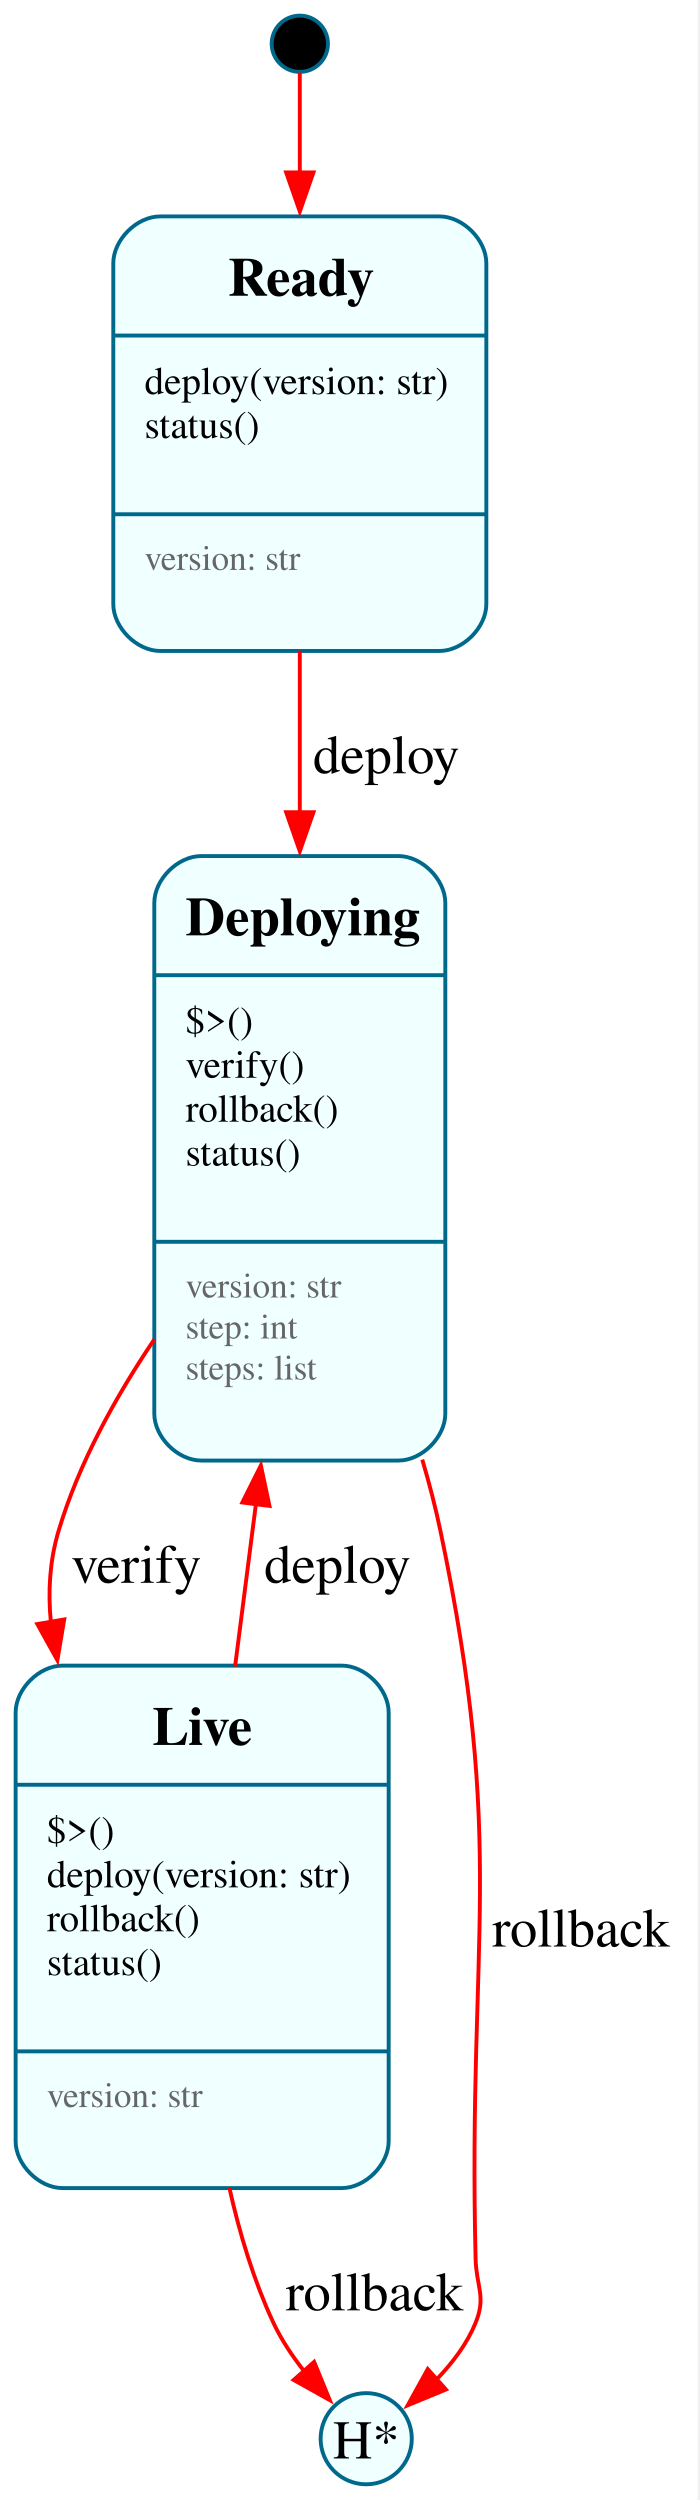
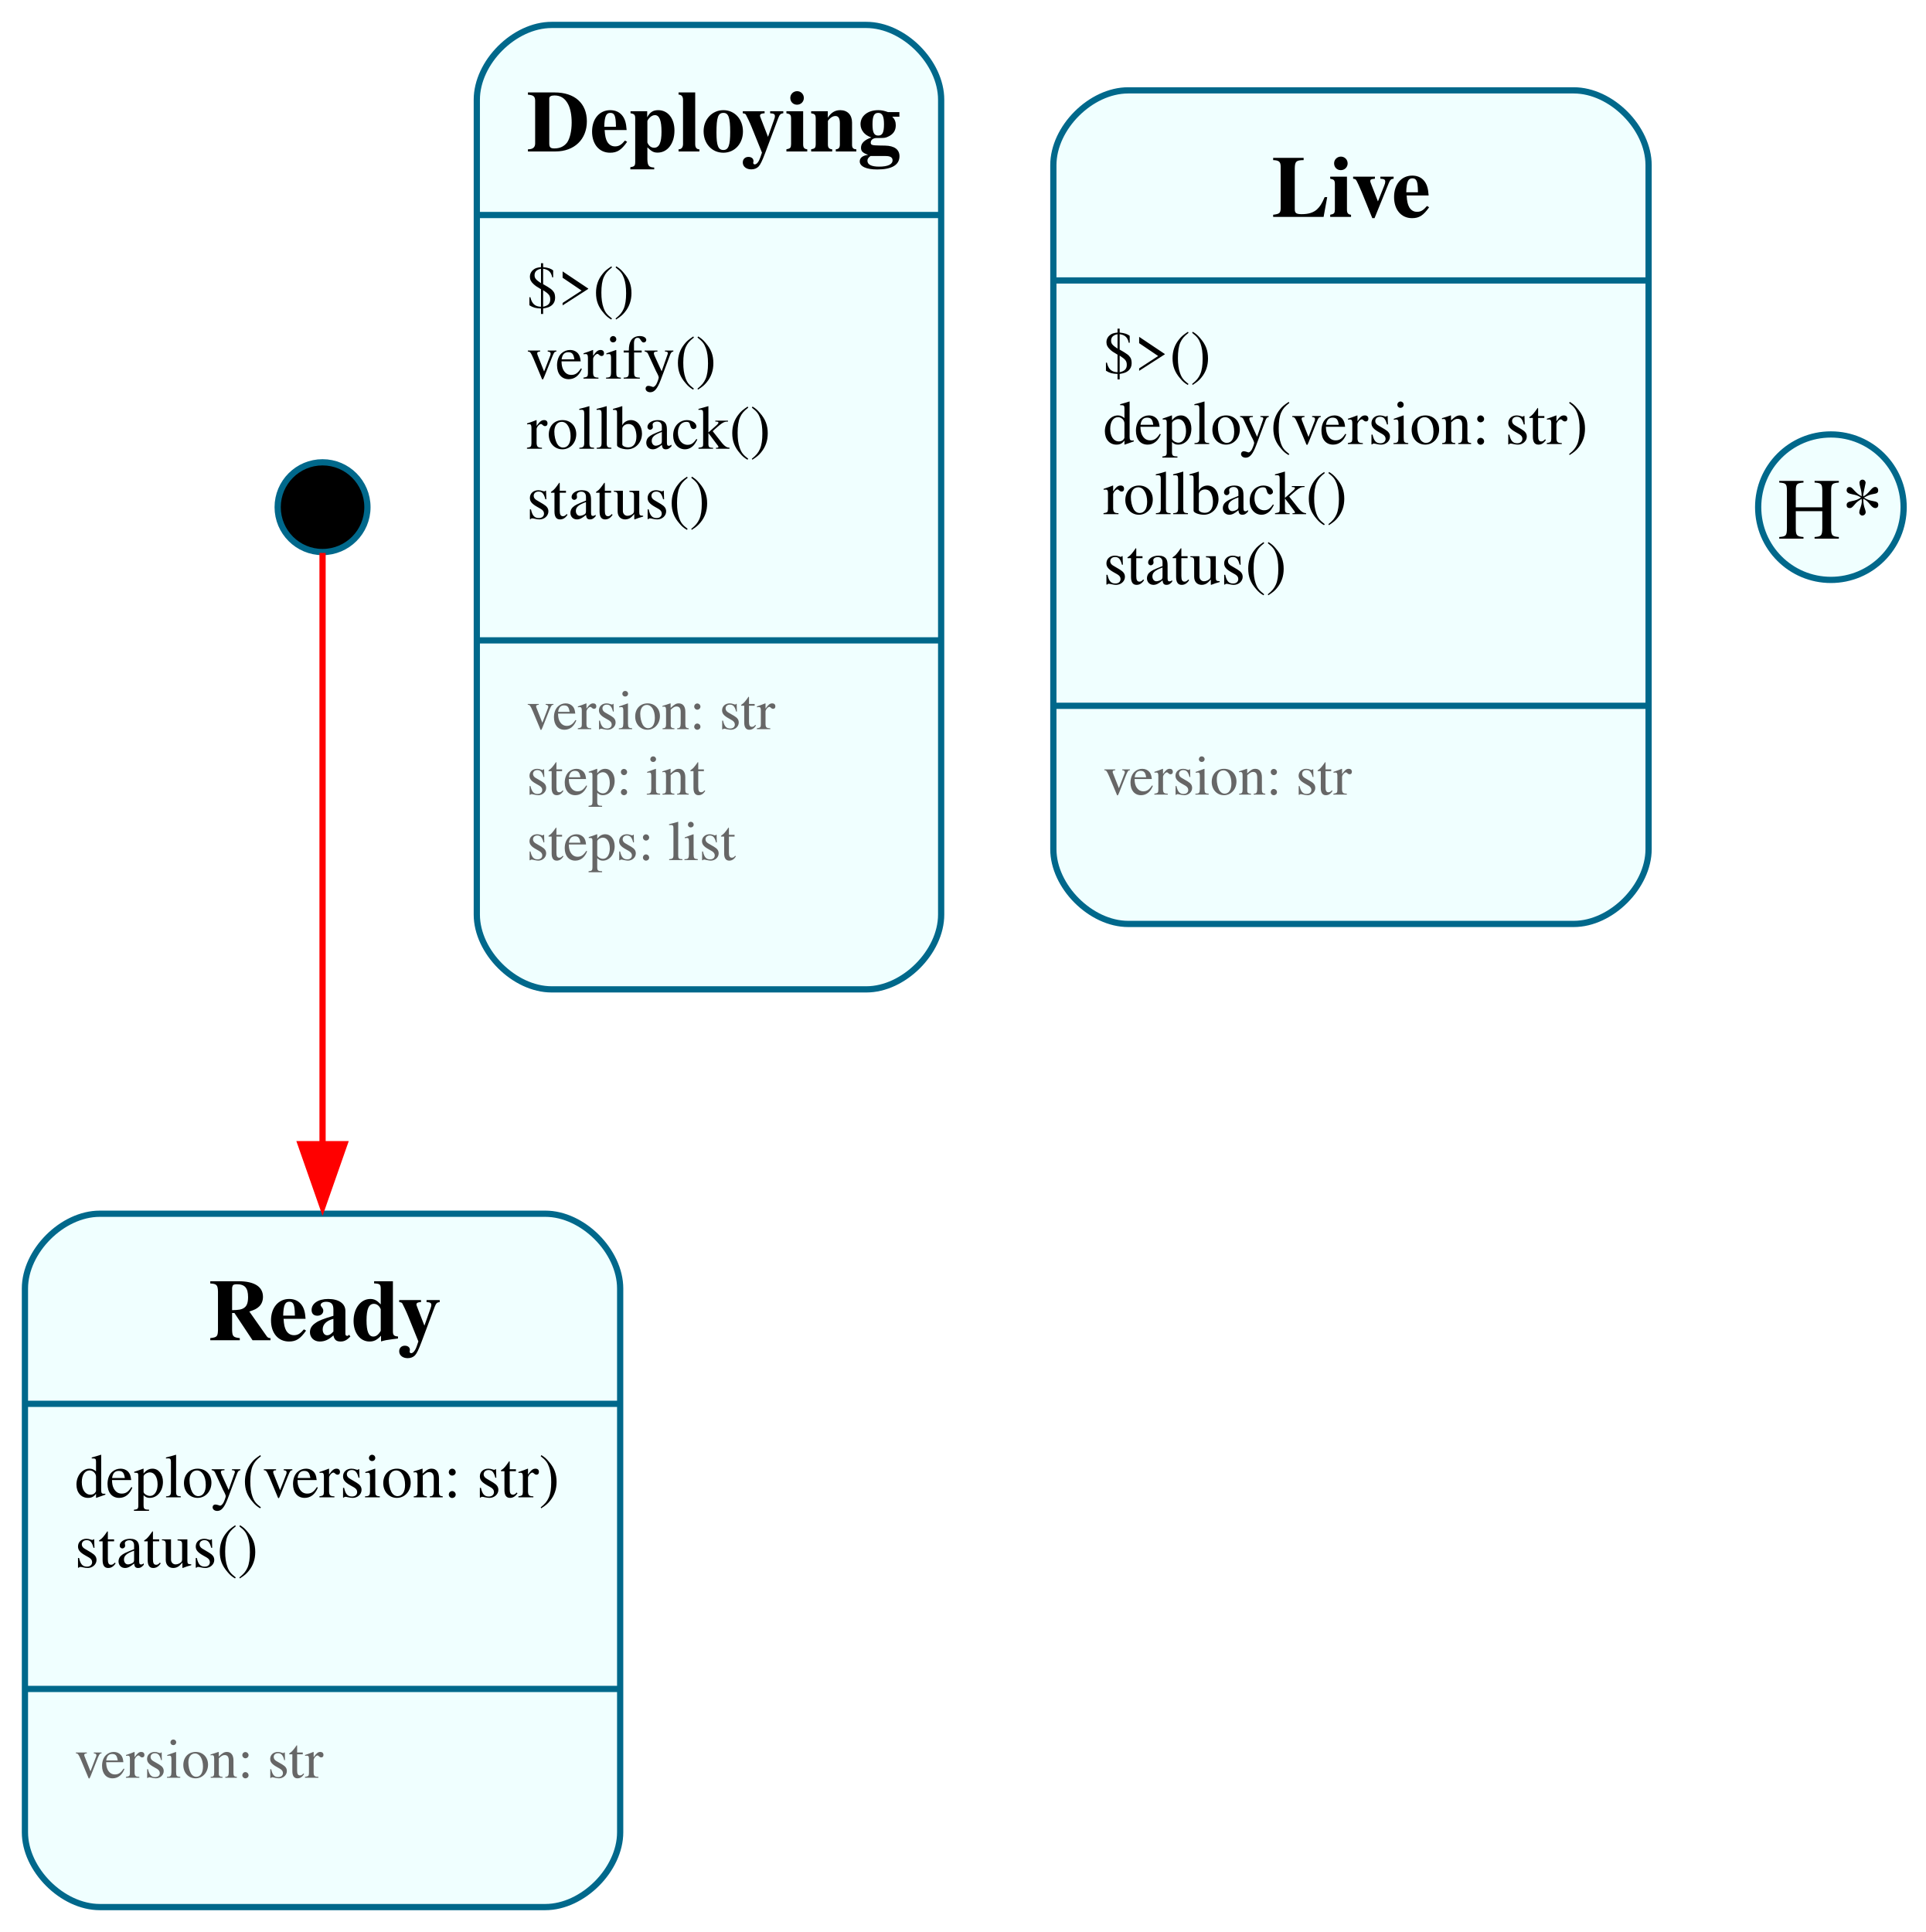
- <svg xmlns="http://www.w3.org/2000/svg" width="179pt" height="640pt" viewBox="0.00 0.00 179.00 640.00">
-   <g id="graph0" class="graph" transform="scale(1 1) rotate(0) translate(4 635.98)">
-     <polygon fill="white" stroke="none" points="-4,4 -4,-635.98 174.62,-635.98 174.62,4 -4,4" />
+ <svg xmlns="http://www.w3.org/2000/svg" width="309pt" height="310pt" viewBox="0.00 0.00 309.00 310.00">
+   <g id="graph0" class="graph" transform="scale(1 1) rotate(0) translate(4 306)">
+     <polygon fill="white" stroke="none" points="-4,4 -4,-306 305.42,-306 305.42,4 -4,4" />
    <g id="node1" class="node">
-       <ellipse fill="black" stroke="#00688b" cx="72.75" cy="-624.78" rx="7.2" ry="7.2" />
+       <ellipse fill="black" stroke="#00688b" cx="47.75" cy="-224.62" rx="7.2" ry="7.2" />
    </g>
    <g id="node2" class="node">
-       <path fill="azure" stroke="none" d="M108.5,-580.58C108.5,-580.58 37,-580.58 37,-580.58 31,-580.58 25,-574.58 25,-568.58 25,-568.58 25,-481.33 25,-481.33 25,-475.33 31,-469.33 37,-469.33 37,-469.33 108.5,-469.33 108.5,-469.33 114.5,-469.33 120.5,-475.33 120.5,-481.33 120.5,-481.33 120.5,-568.58 120.5,-568.58 120.5,-574.58 114.5,-580.58 108.5,-580.58" />
-       <text xml:space="preserve" text-anchor="start" x="54.38" y="-560.28" font-family="Times,serif" font-weight="bold" font-size="14.00">Ready</text>
-       <text xml:space="preserve" text-anchor="start" x="33" y="-535.08" font-family="Times,serif" font-size="10.00">deploy(version: str)</text>
-       <text xml:space="preserve" text-anchor="start" x="33" y="-523.83" font-family="Times,serif" font-size="10.00">status()</text>
-       <text xml:space="preserve" text-anchor="start" x="59.25" y="-512.58" font-family="Times,serif" font-size="10.00">            </text>
-       <text xml:space="preserve" text-anchor="start" x="33" y="-490.08" font-family="Times,serif" font-size="9.00" fill="#666666">version: str</text>
-       <text xml:space="preserve" text-anchor="start" x="39.38" y="-479.58" font-family="Times,serif" font-size="9.00" fill="#666666">            </text>
-       <polygon fill="#00688b" stroke="#00688b" points="25,-550.08 25,-550.08 120.5,-550.08 120.5,-550.08 25,-550.08" />
-       <polygon fill="#00688b" stroke="#00688b" points="25,-504.33 25,-504.33 120.5,-504.33 120.5,-504.33 25,-504.33" />
-       <path fill="none" stroke="#00688b" d="M37,-469.33C37,-469.33 108.5,-469.33 108.5,-469.33 114.5,-469.33 120.5,-475.33 120.5,-481.33 120.5,-481.33 120.5,-568.58 120.5,-568.58 120.5,-574.58 114.5,-580.58 108.5,-580.58 108.5,-580.58 37,-580.58 37,-580.58 31,-580.58 25,-574.58 25,-568.58 25,-568.58 25,-481.33 25,-481.33 25,-475.33 31,-469.33 37,-469.33" />
+       <path fill="azure" stroke="none" d="M83.5,-111.25C83.5,-111.25 12,-111.25 12,-111.25 6,-111.25 0,-105.25 0,-99.25 0,-99.25 0,-12 0,-12 0,-6 6,0 12,0 12,0 83.5,0 83.5,0 89.5,0 95.5,-6 95.5,-12 95.5,-12 95.5,-99.25 95.5,-99.25 95.5,-105.25 89.5,-111.25 83.5,-111.25" />
+       <text xml:space="preserve" text-anchor="start" x="29.38" y="-90.95" font-family="Times,serif" font-weight="bold" font-size="14.00">Ready</text>
+       <text xml:space="preserve" text-anchor="start" x="8" y="-65.75" font-family="Times,serif" font-size="10.00">deploy(version: str)</text>
+       <text xml:space="preserve" text-anchor="start" x="8" y="-54.5" font-family="Times,serif" font-size="10.00">status()</text>
+       <text xml:space="preserve" text-anchor="start" x="34.25" y="-43.25" font-family="Times,serif" font-size="10.00">            </text>
+       <text xml:space="preserve" text-anchor="start" x="8" y="-20.75" font-family="Times,serif" font-size="9.00" fill="#666666">version: str</text>
+       <text xml:space="preserve" text-anchor="start" x="14.38" y="-10.25" font-family="Times,serif" font-size="9.00" fill="#666666">            </text>
+       <polygon fill="#00688b" stroke="#00688b" points="0,-80.75 0,-80.75 95.5,-80.75 95.5,-80.75 0,-80.75" />
+       <polygon fill="#00688b" stroke="#00688b" points="0,-35 0,-35 95.5,-35 95.5,-35 0,-35" />
+       <path fill="none" stroke="#00688b" d="M12,0C12,0 83.5,0 83.5,0 89.5,0 95.5,-6 95.5,-12 95.5,-12 95.5,-99.25 95.5,-99.25 95.5,-105.25 89.5,-111.25 83.5,-111.25 83.5,-111.25 12,-111.25 12,-111.25 6,-111.25 0,-105.25 0,-99.25 0,-99.25 0,-12 0,-12 0,-6 6,0 12,0" />
    </g>
    <g id="edge1" class="edge">
-       <path fill="none" stroke="red" d="M72.75,-617.37C72.75,-611.5 72.75,-602.15 72.75,-591.62" />
-       <polygon fill="red" stroke="red" points="76.25,-591.84 72.75,-581.84 69.25,-591.84 76.25,-591.84" />
+       <path fill="none" stroke="red" d="M47.75,-217.28C47.75,-201.57 47.75,-159.42 47.75,-122.24" />
+       <polygon fill="red" stroke="red" points="51.25,-122.41 47.75,-112.41 44.25,-122.41 51.25,-122.41" />
    </g>
    <g id="node3" class="node">
-       <path fill="azure" stroke="none" d="M98,-416.83C98,-416.83 47.5,-416.83 47.5,-416.83 41.5,-416.83 35.5,-410.83 35.5,-404.83 35.5,-404.83 35.5,-274.08 35.5,-274.08 35.5,-268.08 41.5,-262.08 47.5,-262.08 47.5,-262.08 98,-262.08 98,-262.08 104,-262.08 110,-268.08 110,-274.08 110,-274.08 110,-404.83 110,-404.83 110,-410.83 104,-416.83 98,-416.83" />
-       <text xml:space="preserve" text-anchor="start" x="43.5" y="-396.53" font-family="Times,serif" font-weight="bold" font-size="14.00">Deploying</text>
-       <text xml:space="preserve" text-anchor="start" x="43.5" y="-371.33" font-family="Times,serif" font-size="10.00">$&gt;()</text>
-       <text xml:space="preserve" text-anchor="start" x="43.5" y="-360.08" font-family="Times,serif" font-size="10.00">verify()</text>
-       <text xml:space="preserve" text-anchor="start" x="43.5" y="-348.83" font-family="Times,serif" font-size="10.00">rollback()</text>
-       <text xml:space="preserve" text-anchor="start" x="43.5" y="-337.58" font-family="Times,serif" font-size="10.00">status()</text>
-       <text xml:space="preserve" text-anchor="start" x="49.88" y="-326.33" font-family="Times,serif" font-size="10.00">            </text>
-       <text xml:space="preserve" text-anchor="start" x="43.5" y="-303.83" font-family="Times,serif" font-size="9.00" fill="#666666">version: str</text>
-       <text xml:space="preserve" text-anchor="start" x="43.5" y="-293.33" font-family="Times,serif" font-size="9.00" fill="#666666">step: int</text>
-       <text xml:space="preserve" text-anchor="start" x="43.5" y="-282.83" font-family="Times,serif" font-size="9.00" fill="#666666">steps: list</text>
-       <text xml:space="preserve" text-anchor="start" x="49.88" y="-272.33" font-family="Times,serif" font-size="9.00" fill="#666666">            </text>
-       <polygon fill="#00688b" stroke="#00688b" points="35.5,-386.33 35.5,-386.33 110,-386.33 110,-386.33 35.5,-386.33" />
-       <polygon fill="#00688b" stroke="#00688b" points="35.5,-318.08 35.5,-318.08 110,-318.08 110,-318.08 35.5,-318.08" />
-       <path fill="none" stroke="#00688b" d="M47.5,-262.08C47.5,-262.08 98,-262.08 98,-262.08 104,-262.08 110,-268.08 110,-274.08 110,-274.08 110,-404.83 110,-404.83 110,-410.83 104,-416.83 98,-416.83 98,-416.83 47.5,-416.83 47.5,-416.83 41.5,-416.83 35.5,-410.83 35.5,-404.83 35.5,-404.83 35.5,-274.08 35.5,-274.08 35.5,-268.08 41.5,-262.08 47.5,-262.08" />
-     </g>
-     <g id="edge2" class="edge">
-       <path fill="none" stroke="red" d="M72.75,-469.4C72.75,-456.31 72.75,-442.01 72.75,-427.85" />
-       <polygon fill="red" stroke="red" points="76.25,-428.06 72.75,-418.06 69.25,-428.06 76.25,-428.06" />
-       <text xml:space="preserve" text-anchor="middle" x="94.88" y="-438.03" font-family="Times,serif" font-size="14.00"> deploy </text>
+       <path fill="azure" stroke="none" d="M135,-302C135,-302 84.5,-302 84.5,-302 78.5,-302 72.5,-296 72.5,-290 72.5,-290 72.5,-159.25 72.5,-159.25 72.5,-153.25 78.5,-147.25 84.5,-147.25 84.5,-147.25 135,-147.25 135,-147.25 141,-147.25 147,-153.25 147,-159.25 147,-159.25 147,-290 147,-290 147,-296 141,-302 135,-302" />
+       <text xml:space="preserve" text-anchor="start" x="80.5" y="-281.7" font-family="Times,serif" font-weight="bold" font-size="14.00">Deploying</text>
+       <text xml:space="preserve" text-anchor="start" x="80.5" y="-256.5" font-family="Times,serif" font-size="10.00">$&gt;()</text>
+       <text xml:space="preserve" text-anchor="start" x="80.5" y="-245.25" font-family="Times,serif" font-size="10.00">verify()</text>
+       <text xml:space="preserve" text-anchor="start" x="80.5" y="-234" font-family="Times,serif" font-size="10.00">rollback()</text>
+       <text xml:space="preserve" text-anchor="start" x="80.5" y="-222.75" font-family="Times,serif" font-size="10.00">status()</text>
+       <text xml:space="preserve" text-anchor="start" x="86.88" y="-211.5" font-family="Times,serif" font-size="10.00">            </text>
+       <text xml:space="preserve" text-anchor="start" x="80.5" y="-189" font-family="Times,serif" font-size="9.00" fill="#666666">version: str</text>
+       <text xml:space="preserve" text-anchor="start" x="80.5" y="-178.5" font-family="Times,serif" font-size="9.00" fill="#666666">step: int</text>
+       <text xml:space="preserve" text-anchor="start" x="80.5" y="-168" font-family="Times,serif" font-size="9.00" fill="#666666">steps: list</text>
+       <text xml:space="preserve" text-anchor="start" x="86.88" y="-157.5" font-family="Times,serif" font-size="9.00" fill="#666666">            </text>
+       <polygon fill="#00688b" stroke="#00688b" points="72.5,-271.5 72.5,-271.5 147,-271.5 147,-271.5 72.5,-271.5" />
+       <polygon fill="#00688b" stroke="#00688b" points="72.5,-203.25 72.5,-203.25 147,-203.25 147,-203.25 72.5,-203.25" />
+       <path fill="none" stroke="#00688b" d="M84.5,-147.25C84.5,-147.25 135,-147.25 135,-147.25 141,-147.25 147,-153.25 147,-159.25 147,-159.25 147,-290 147,-290 147,-296 141,-302 135,-302 135,-302 84.5,-302 84.5,-302 78.5,-302 72.5,-296 72.5,-290 72.5,-290 72.5,-159.25 72.5,-159.25 72.5,-153.25 78.5,-147.25 84.5,-147.25" />
    </g>
    <g id="node4" class="node">
-       <path fill="azure" stroke="none" d="M83.5,-209.58C83.5,-209.58 12,-209.58 12,-209.58 6,-209.58 0,-203.58 0,-197.58 0,-197.58 0,-87.83 0,-87.83 0,-81.83 6,-75.83 12,-75.83 12,-75.83 83.5,-75.83 83.5,-75.83 89.5,-75.83 95.5,-81.83 95.5,-87.83 95.5,-87.83 95.5,-197.58 95.5,-197.58 95.5,-203.58 89.5,-209.58 83.5,-209.58" />
-       <text xml:space="preserve" text-anchor="start" x="35" y="-189.28" font-family="Times,serif" font-weight="bold" font-size="14.00">Live</text>
-       <text xml:space="preserve" text-anchor="start" x="8" y="-164.08" font-family="Times,serif" font-size="10.00">$&gt;()</text>
-       <text xml:space="preserve" text-anchor="start" x="8" y="-152.83" font-family="Times,serif" font-size="10.00">deploy(version: str)</text>
-       <text xml:space="preserve" text-anchor="start" x="8" y="-141.58" font-family="Times,serif" font-size="10.00">rollback()</text>
-       <text xml:space="preserve" text-anchor="start" x="8" y="-130.33" font-family="Times,serif" font-size="10.00">status()</text>
-       <text xml:space="preserve" text-anchor="start" x="34.25" y="-119.08" font-family="Times,serif" font-size="10.00">            </text>
-       <text xml:space="preserve" text-anchor="start" x="8" y="-96.58" font-family="Times,serif" font-size="9.00" fill="#666666">version: str</text>
-       <text xml:space="preserve" text-anchor="start" x="14.38" y="-86.08" font-family="Times,serif" font-size="9.00" fill="#666666">            </text>
-       <polygon fill="#00688b" stroke="#00688b" points="0,-179.08 0,-179.08 95.5,-179.08 95.5,-179.08 0,-179.08" />
-       <polygon fill="#00688b" stroke="#00688b" points="0,-110.83 0,-110.83 95.5,-110.83 95.5,-110.83 0,-110.83" />
-       <path fill="none" stroke="#00688b" d="M12,-75.83C12,-75.83 83.5,-75.83 83.5,-75.83 89.5,-75.83 95.5,-81.83 95.5,-87.83 95.5,-87.83 95.5,-197.58 95.5,-197.58 95.5,-203.58 89.5,-209.58 83.5,-209.58 83.5,-209.58 12,-209.58 12,-209.58 6,-209.58 0,-203.58 0,-197.58 0,-197.58 0,-87.83 0,-87.83 0,-81.83 6,-75.83 12,-75.83" />
-     </g>
-     <g id="edge3" class="edge">
-       <path fill="none" stroke="red" d="M35.53,-293.14C25.57,-278.39 16.15,-261.35 11,-244.08 8.71,-236.41 8.24,-228.47 9.04,-220.57" />
-       <polygon fill="red" stroke="red" points="12.44,-221.41 10.69,-210.96 5.55,-220.22 12.44,-221.41" />
-       <text xml:space="preserve" text-anchor="middle" x="30.88" y="-230.78" font-family="Times,serif" font-size="14.00"> verify </text>
+       <path fill="azure" stroke="none" d="M248.5,-291.5C248.5,-291.5 177,-291.5 177,-291.5 171,-291.5 165,-285.5 165,-279.5 165,-279.5 165,-169.75 165,-169.75 165,-163.75 171,-157.75 177,-157.75 177,-157.75 248.5,-157.75 248.5,-157.75 254.5,-157.75 260.5,-163.75 260.5,-169.75 260.5,-169.75 260.5,-279.5 260.5,-279.5 260.5,-285.5 254.5,-291.5 248.5,-291.5" />
+       <text xml:space="preserve" text-anchor="start" x="200" y="-271.2" font-family="Times,serif" font-weight="bold" font-size="14.00">Live</text>
+       <text xml:space="preserve" text-anchor="start" x="173" y="-246" font-family="Times,serif" font-size="10.00">$&gt;()</text>
+       <text xml:space="preserve" text-anchor="start" x="173" y="-234.75" font-family="Times,serif" font-size="10.00">deploy(version: str)</text>
+       <text xml:space="preserve" text-anchor="start" x="173" y="-223.5" font-family="Times,serif" font-size="10.00">rollback()</text>
+       <text xml:space="preserve" text-anchor="start" x="173" y="-212.25" font-family="Times,serif" font-size="10.00">status()</text>
+       <text xml:space="preserve" text-anchor="start" x="199.25" y="-201" font-family="Times,serif" font-size="10.00">            </text>
+       <text xml:space="preserve" text-anchor="start" x="173" y="-178.5" font-family="Times,serif" font-size="9.00" fill="#666666">version: str</text>
+       <text xml:space="preserve" text-anchor="start" x="179.38" y="-168" font-family="Times,serif" font-size="9.00" fill="#666666">            </text>
+       <polygon fill="#00688b" stroke="#00688b" points="165,-261 165,-261 260.5,-261 260.5,-261 165,-261" />
+       <polygon fill="#00688b" stroke="#00688b" points="165,-192.75 165,-192.75 260.5,-192.75 260.5,-192.75 165,-192.75" />
+       <path fill="none" stroke="#00688b" d="M177,-157.75C177,-157.75 248.5,-157.75 248.5,-157.75 254.5,-157.75 260.5,-163.75 260.5,-169.75 260.5,-169.75 260.5,-279.5 260.5,-279.5 260.5,-285.5 254.5,-291.5 248.5,-291.5 248.5,-291.5 177,-291.5 177,-291.5 171,-291.5 165,-285.5 165,-279.5 165,-279.5 165,-169.75 165,-169.75 165,-163.75 171,-157.75 177,-157.75" />
    </g>
    <g id="node5" class="node">
-       <ellipse fill="azure" stroke="#00688b" cx="89.75" cy="-11.67" rx="11.67" ry="11.67" />
-       <text xml:space="preserve" text-anchor="middle" x="89.75" y="-6.62" font-family="Times,serif" font-size="14.00">H*</text>
-     </g>
-     <g id="edge4" class="edge">
-       <path fill="none" stroke="red" d="M104.1,-262.33C105.91,-256.22 107.49,-250.09 108.75,-244.08 125.73,-162.97 115.75,-140.68 117.75,-57.83 117.93,-50.5 120.52,-48.13 117.75,-41.33 115.54,-35.9 111.74,-30.94 107.65,-26.72" />
-       <polygon fill="red" stroke="red" points="110.16,-24.27 100.37,-20.22 105.5,-29.5 110.16,-24.27" />
-       <text xml:space="preserve" text-anchor="middle" x="144.75" y="-137.66" font-family="Times,serif" font-size="14.00"> rollback </text>
-     </g>
-     <g id="edge5" class="edge">
-       <path fill="none" stroke="red" d="M56.18,-209.37C57.9,-222.79 59.74,-237.11 61.54,-251.15" />
-       <polygon fill="red" stroke="red" points="58.04,-251.35 62.78,-260.83 64.98,-250.46 58.04,-251.35" />
-       <text xml:space="preserve" text-anchor="middle" x="82.38" y="-230.78" font-family="Times,serif" font-size="14.00"> deploy </text>
-     </g>
-     <g id="edge6" class="edge">
-       <path fill="none" stroke="red" d="M54.71,-75.95C57.35,-64.09 60.99,-52.09 66,-41.33 68.03,-36.98 70.88,-32.73 73.91,-28.9" />
-       <polygon fill="red" stroke="red" points="76.42,-31.35 80.43,-21.54 71.18,-26.71 76.42,-31.35" />
-       <text xml:space="preserve" text-anchor="middle" x="91.88" y="-44.53" font-family="Times,serif" font-size="14.00"> rollback </text>
+       <ellipse fill="azure" stroke="#00688b" cx="289.75" cy="-224.62" rx="11.67" ry="11.67" />
+       <text xml:space="preserve" text-anchor="middle" x="289.75" y="-219.57" font-family="Times,serif" font-size="14.00">H*</text>
    </g>
  </g>
</svg>
